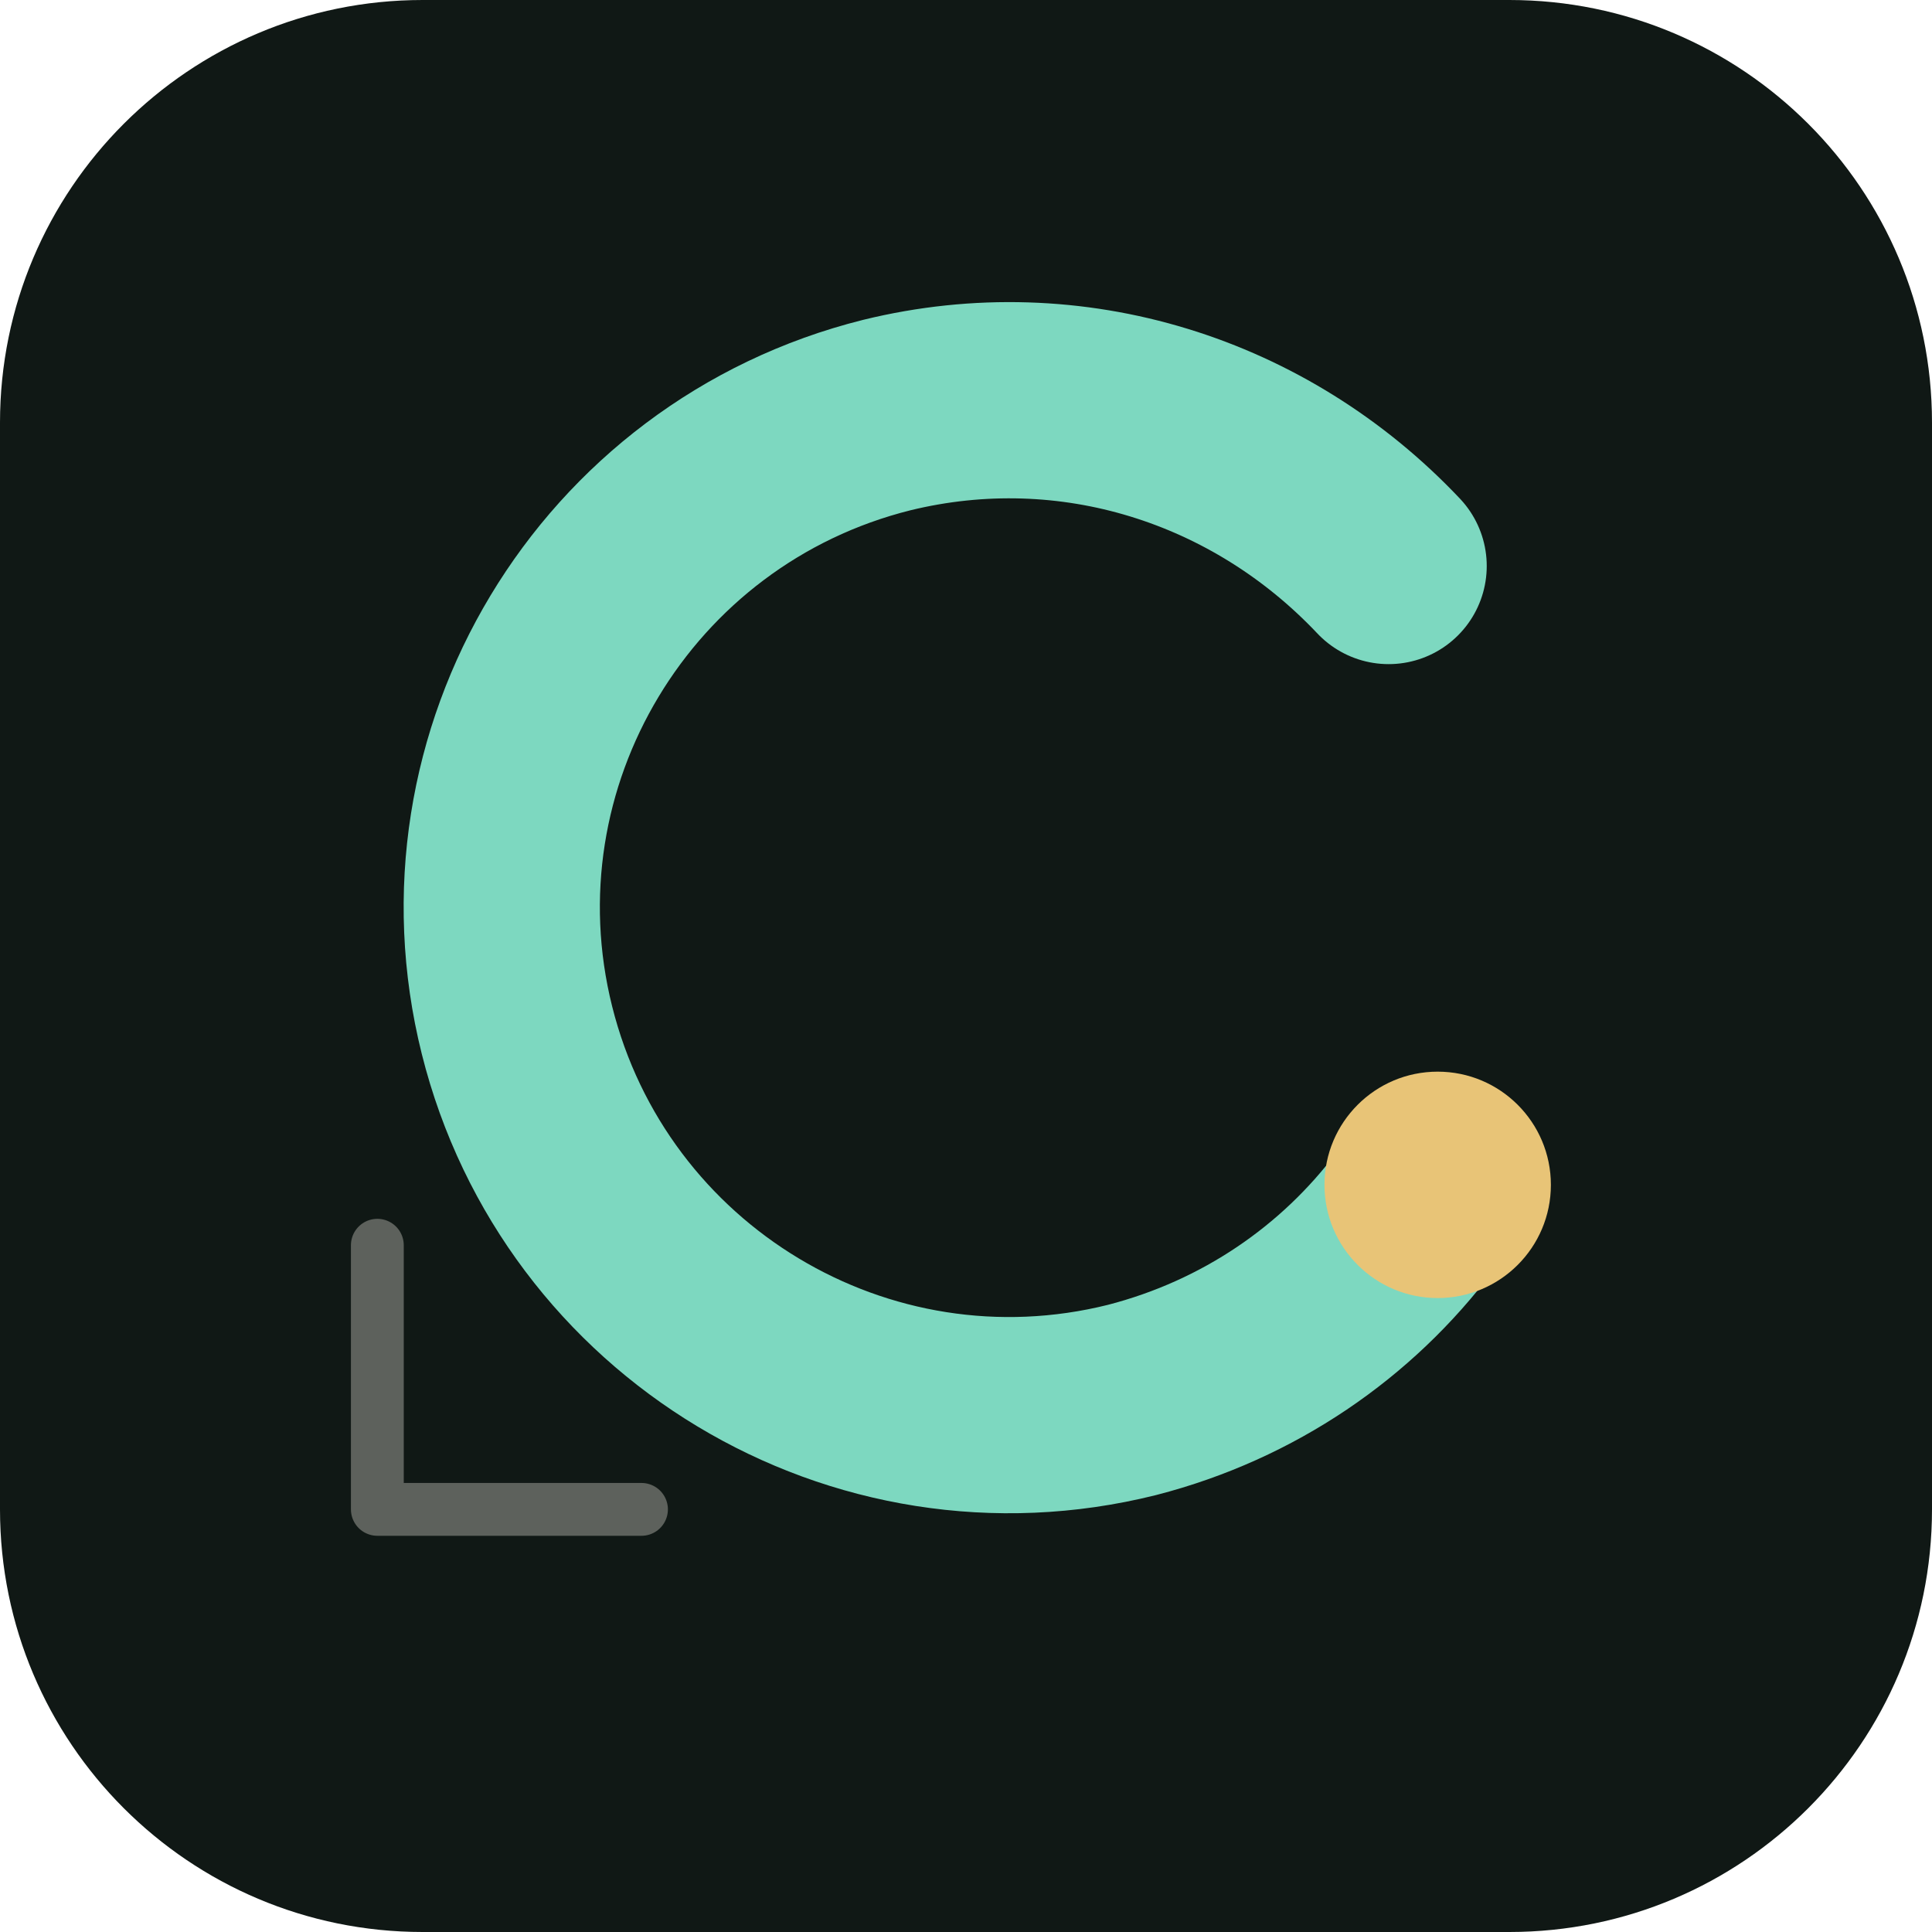
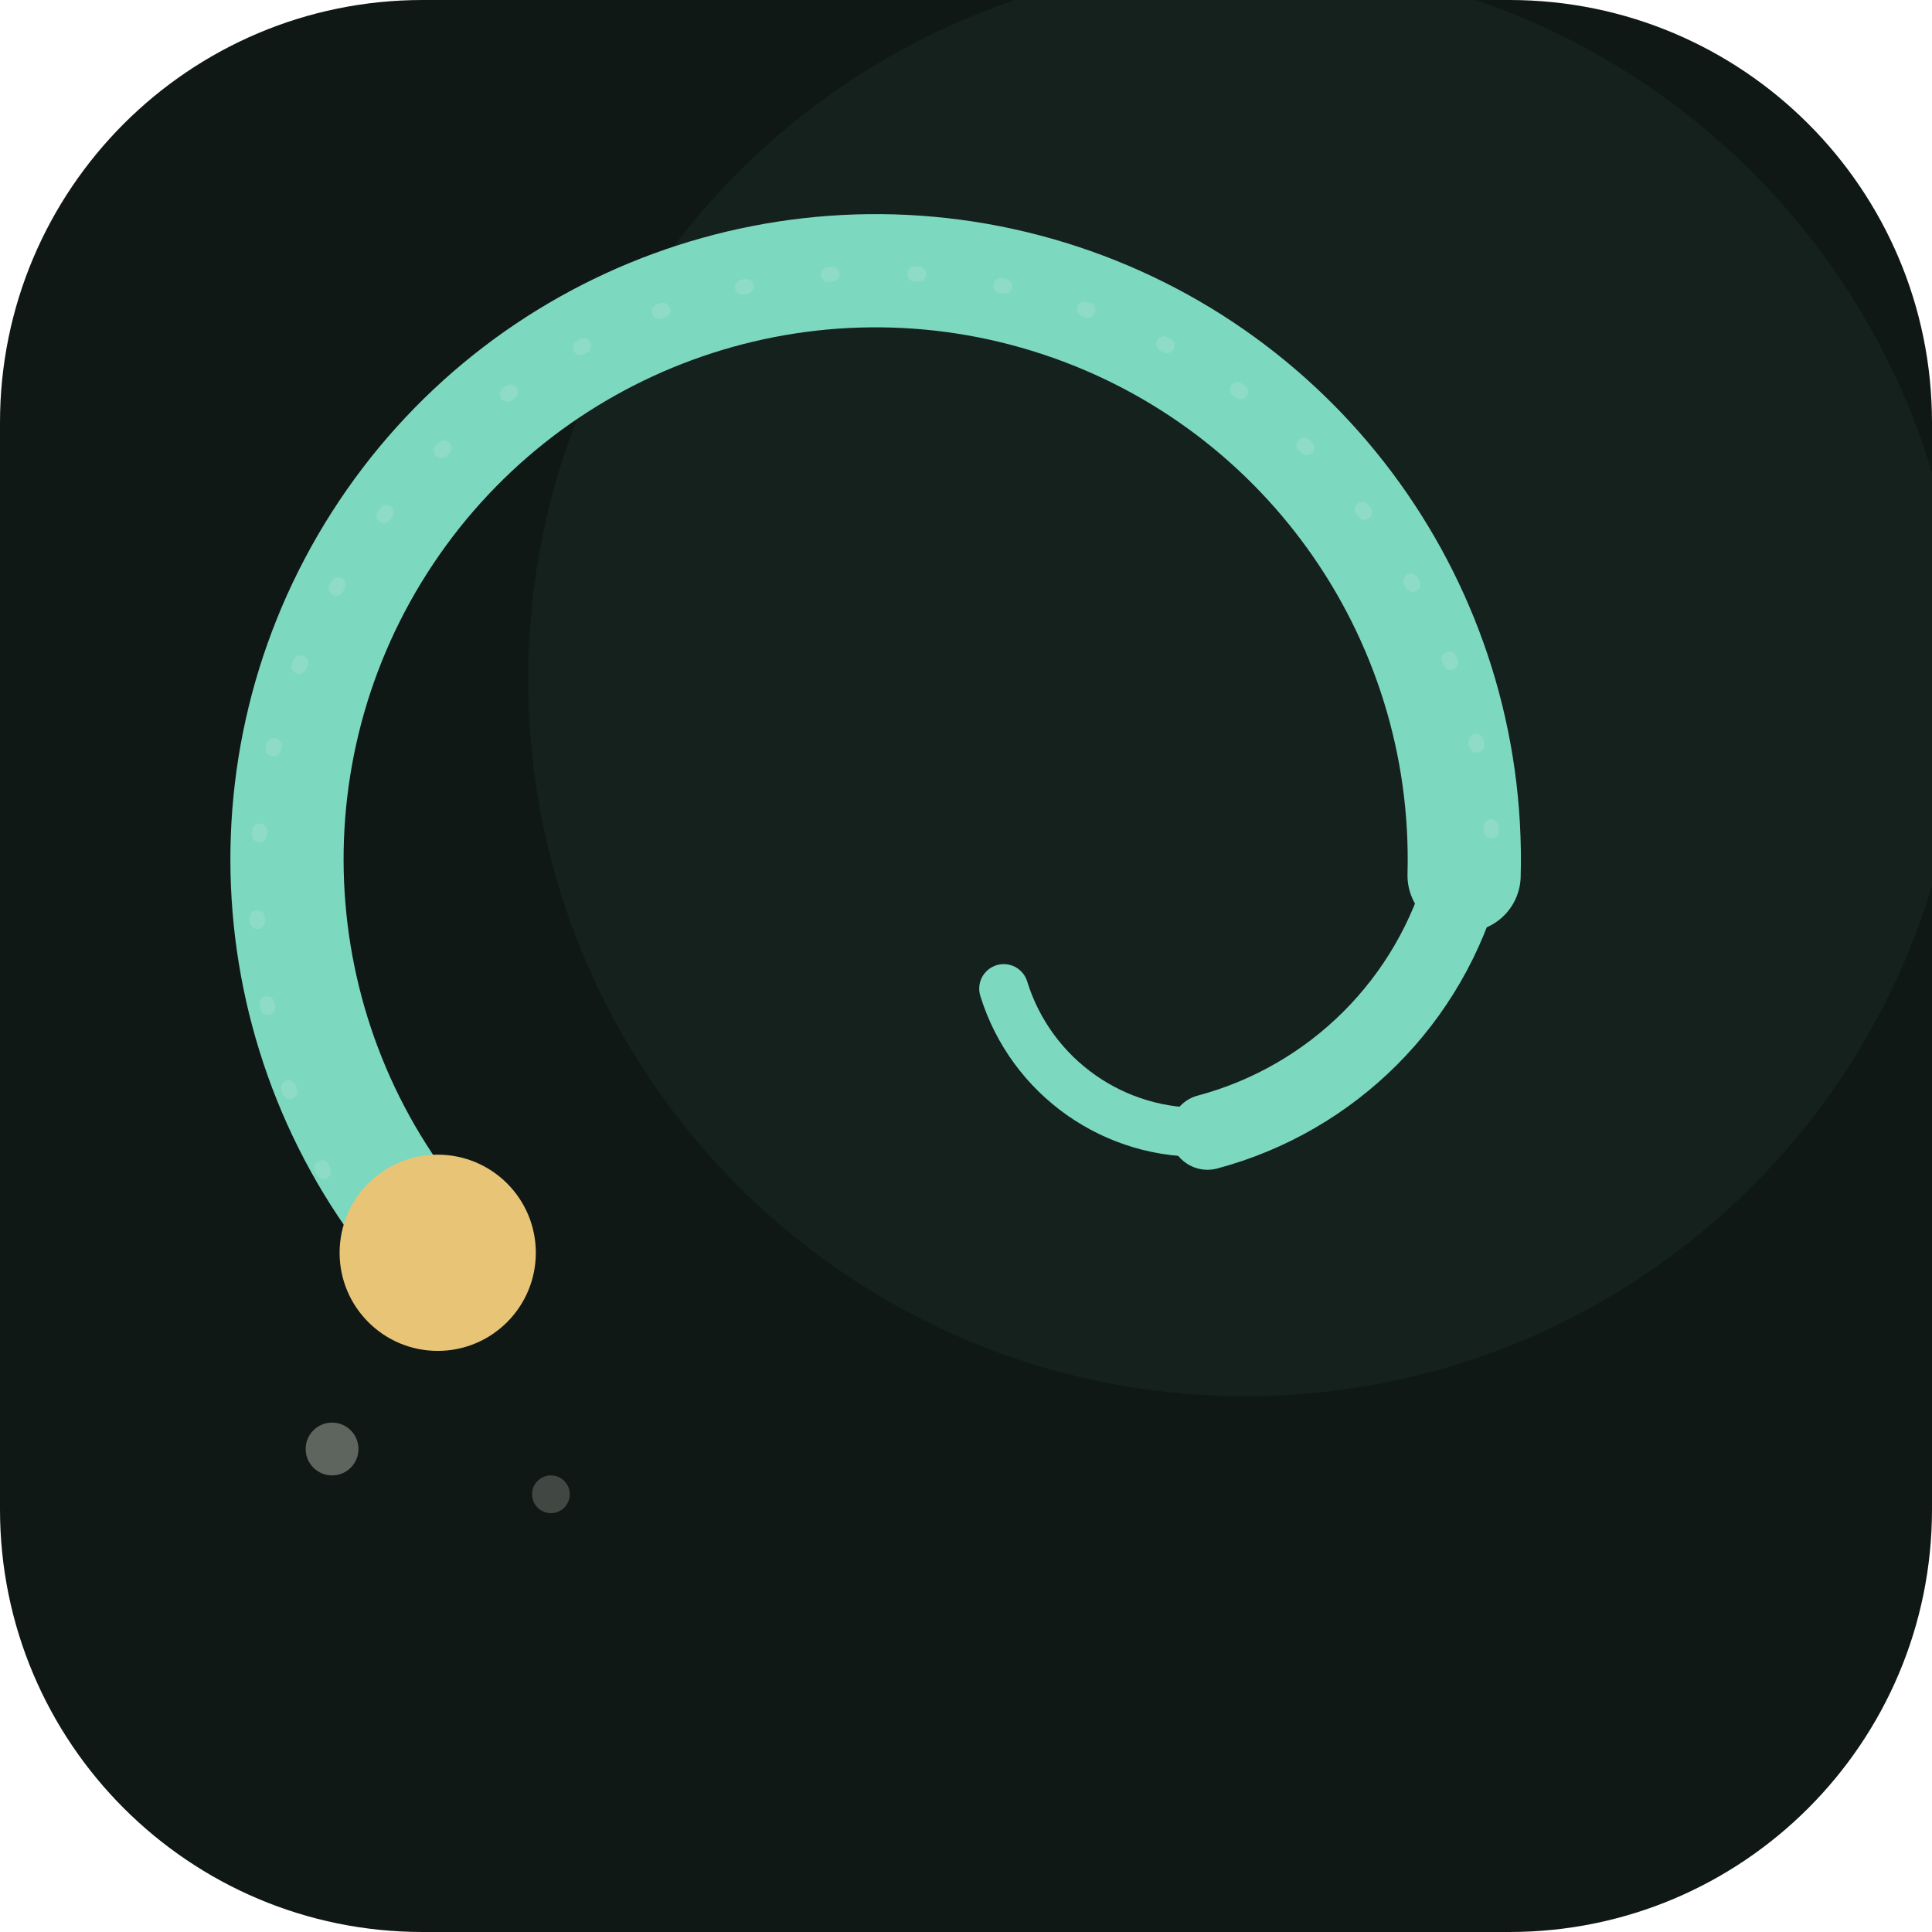
- <svg xmlns="http://www.w3.org/2000/svg" viewBox="0 0 512 512" width="512" height="512" role="img" aria-label="CurvG logo">
+ <svg xmlns="http://www.w3.org/2000/svg" viewBox="0 0 512 512" role="img" aria-label="CurvG logo">
  <rect width="512" height="512" rx="112" fill="#101815" />
-   <path d="M100 330v70h70" fill="none" stroke="#f2f0e6" stroke-opacity="0.34" stroke-width="14" stroke-linecap="round" stroke-linejoin="round" />
-   <path d="M368 150c-34-36-84-52-133-40-72 18-116 91-98 163 18 72 91 116 163 98 31-8 57-26 75-50" fill="none" stroke="#7dd8c0" stroke-width="52" stroke-linecap="round" />
-   <circle cx="381" cy="314" r="30" fill="#e8c477" />
+   <circle cx="330" cy="180" r="190" fill="#7dd8c0" opacity="0.05" />
+   <path d="M116 332 A156 156 0 1 1 388 232" fill="none" stroke="#7dd8c0" stroke-width="30" stroke-linecap="round" />
+   <path d="M388 232 A96 96 0 0 1 320 300" fill="none" stroke="#7dd8c0" stroke-width="20" stroke-linecap="round" />
+   <path d="M320 300 A54 54 0 0 1 266 262" fill="none" stroke="#7dd8c0" stroke-width="13" stroke-linecap="round" />
+   <path d="M112 348 A164 164 0 1 1 396 240" fill="none" stroke="#f2f0e6" stroke-opacity="0.14" stroke-width="4" stroke-dasharray="1 22" stroke-linecap="round" />
+   <circle cx="116" cy="332" r="26" fill="#e8c477" />
+   <circle cx="88" cy="384" r="7" fill="#f2f0e6" opacity="0.35" />
+   <circle cx="146" cy="396" r="5" fill="#f2f0e6" opacity="0.22" />
</svg>
